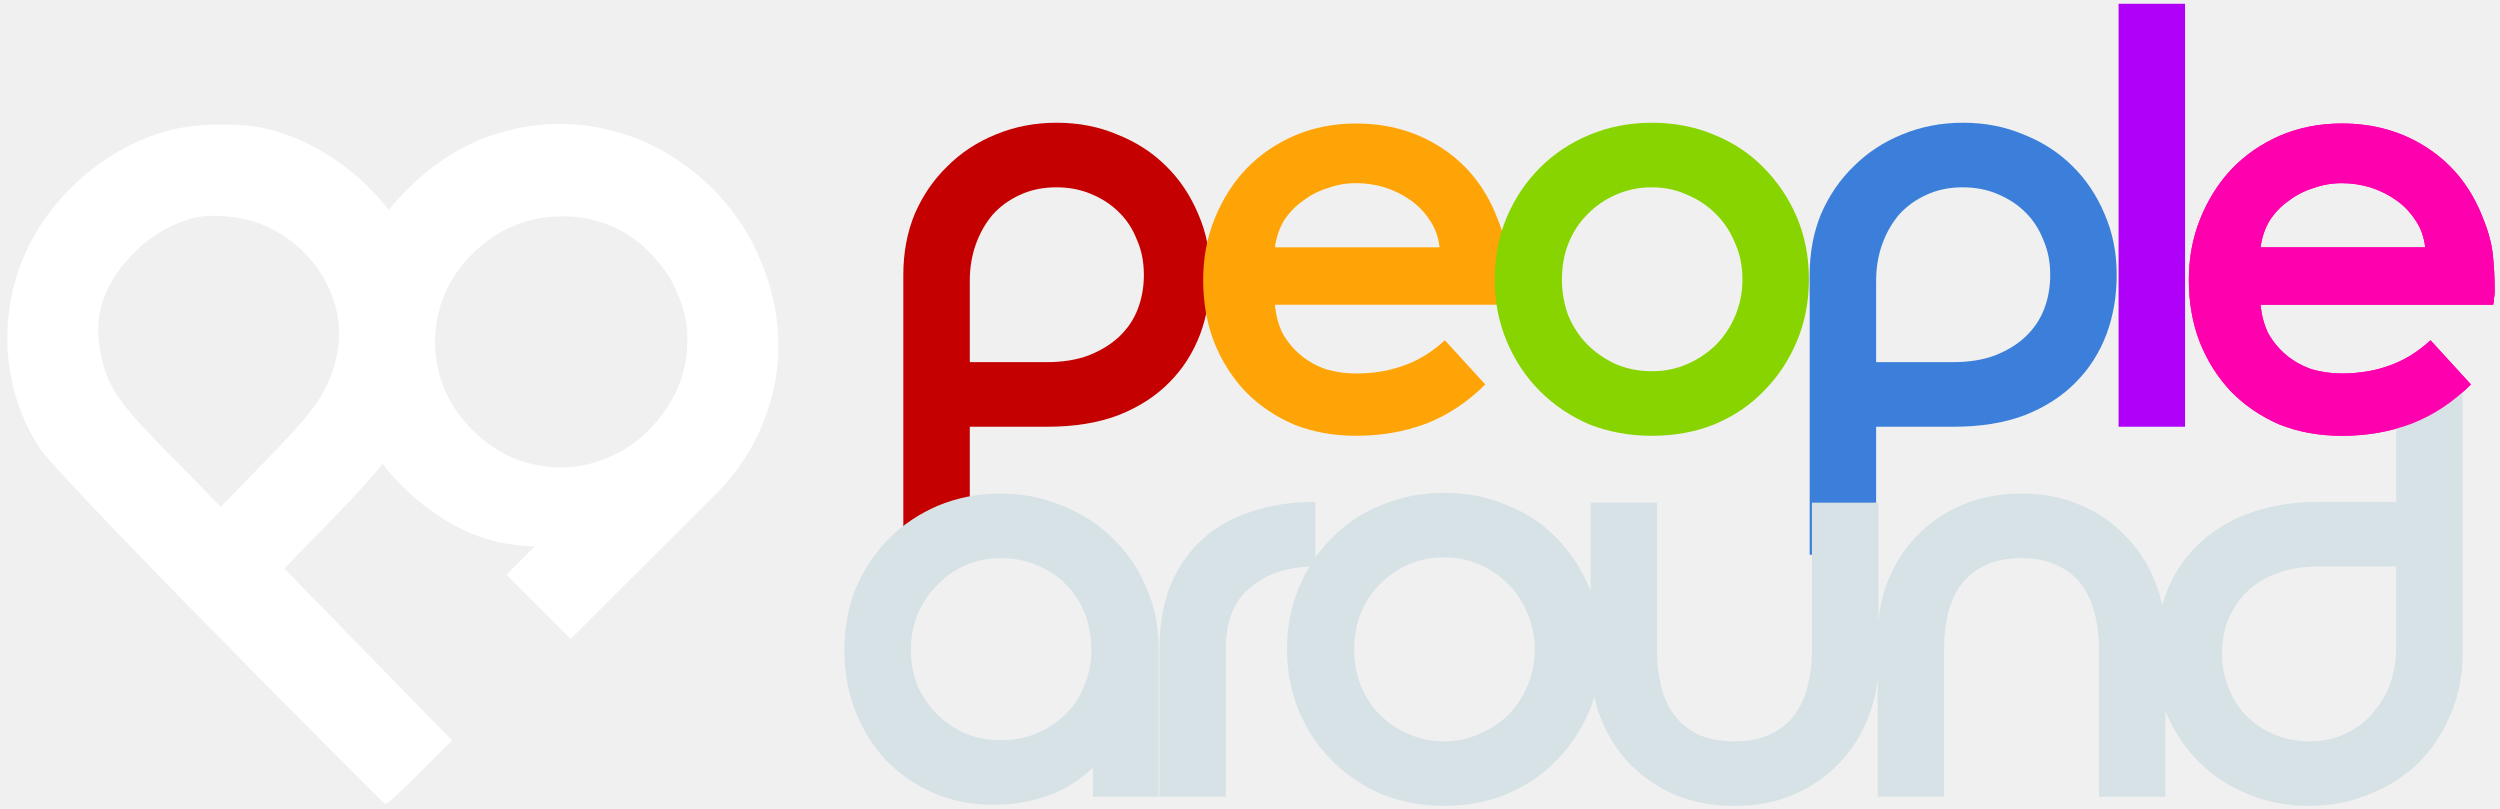
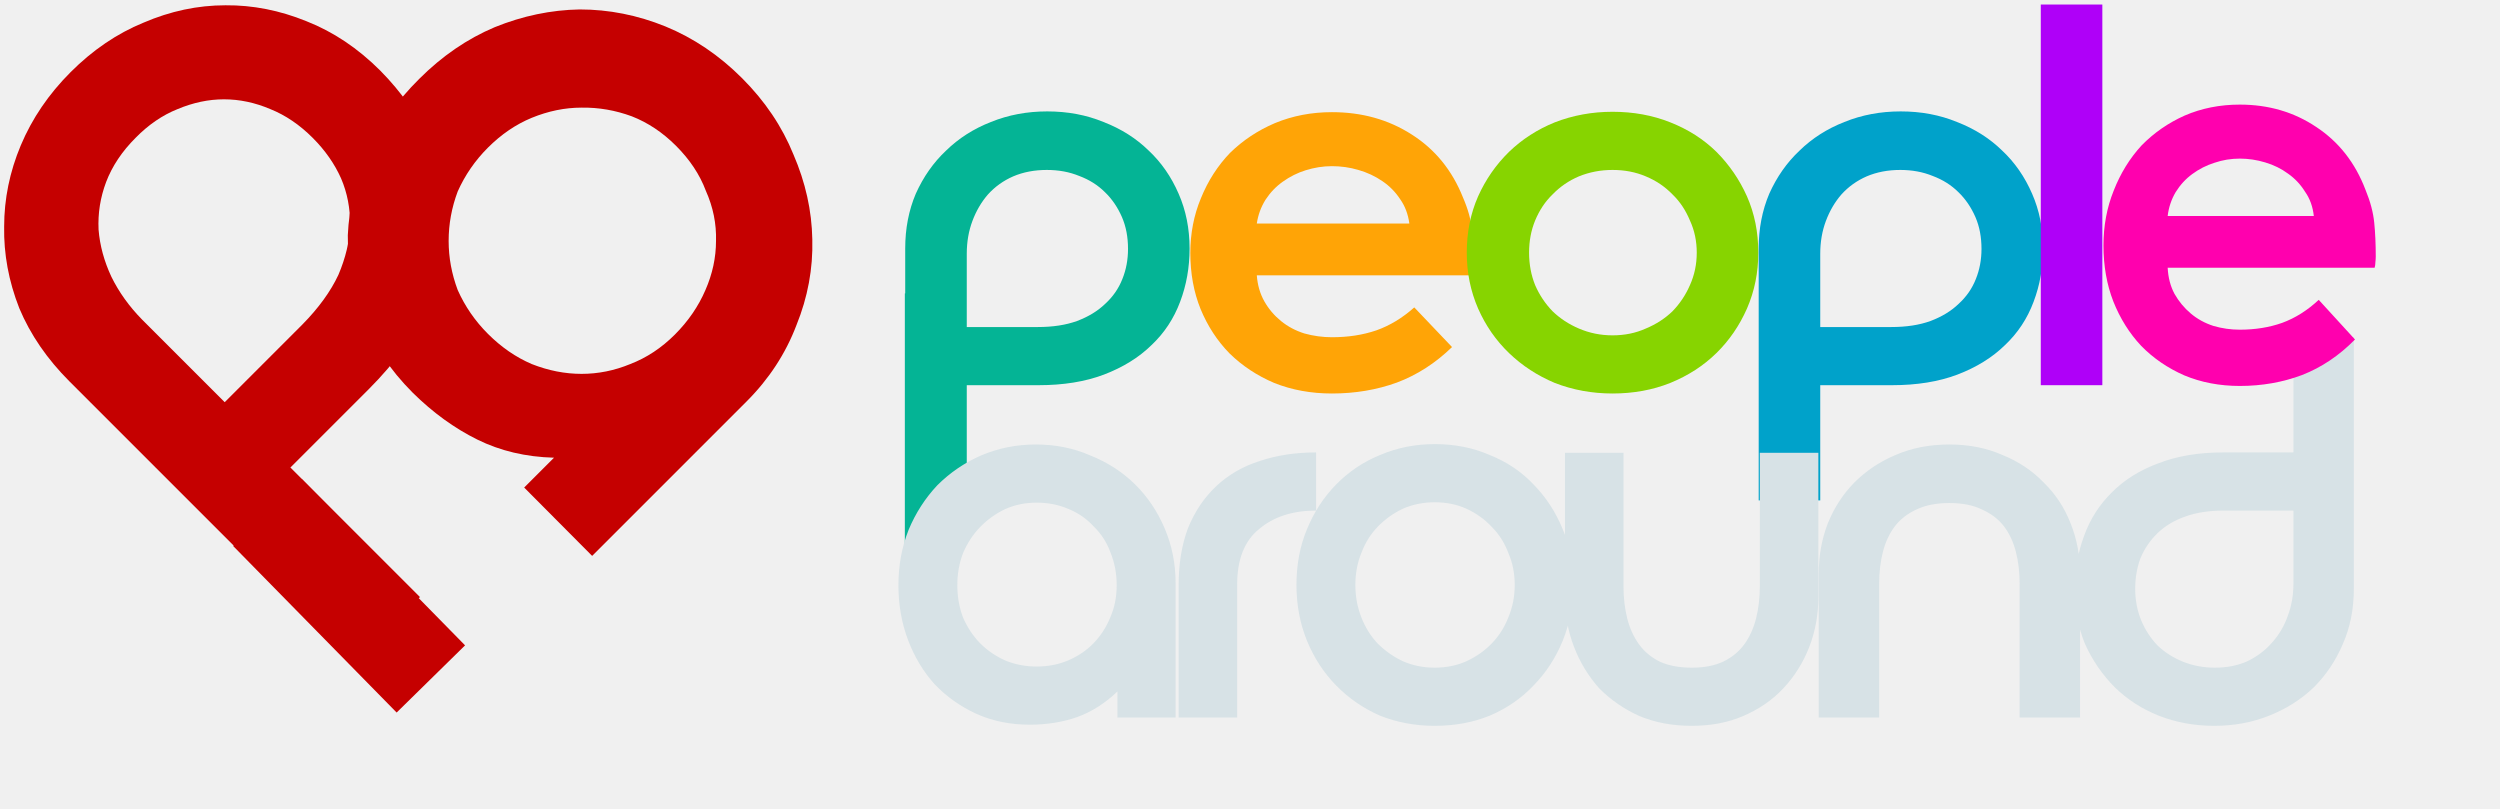
<svg xmlns="http://www.w3.org/2000/svg" viewBox="0 0 662 214" role="img" aria-label="Peoplearound">
-   <g fill="#ffffff">
-     <g transform="matrix(.92,0,0,.92,.96,31.92)">
-       <path fill-rule="evenodd" d="M 48.638 2.585 C 31.203 6.806, 14.949 20.078, 6.982 36.600 C -2.042 55.316, -0.681 77.525, 10.531 94.515 C 12.839 98.013, 34.152 120.448, 61.814 148.500 C 87.847 174.900, 109.458 196.615, 109.838 196.755 C 110.219 196.895, 114.697 192.825, 119.791 187.710 L 129.053 178.410 104.913 153.679 L 80.774 128.949 95.637 113.669 C 114.388 94.393, 120.235 84.812, 123.135 68.616 C 128.028 41.291, 106.057 10.241, 76.354 2.504 C 69.247 0.653, 56.467 0.690, 48.638 2.585 M 54.746 28.027 C 48.252 29.659, 41.625 33.624, 36.837 38.743 C 28.737 47.403, 25.897 55.967, 27.775 66.067 C 29.720 76.523, 32.344 80.464, 47.931 96.336 L 62.500 111.171 75.521 97.814 C 89.825 83.141, 93.203 78.269, 95.628 68.815 C 99.490 53.765, 90.982 37.459, 75.589 30.412 C 69.640 27.689, 60.332 26.624, 54.746 28.027" />
-     </g>
-     <path d="m125 113.8q5 5 11 7.5 6.2 2.5 12.5 2.5 6.2 0 12.1-2.5 6.1-2.3 11.1-7.3 5-5 7.7-11.1 2.6-6.1 2.6-12.4 0.2-6.4-2.5-12.5-2.3-6-7.5-11.2-5-5-11-7.3-6.1-2.4-12.5-2.2-6.3 0-12.5 2.5-6 2.5-11 7.5-4.8 4.8-7.4 10.9-2.4 6.1-2.4 12.3 0 6.3 2.4 12.4 2.6 6.1 7.4 10.9zm26.1 55.4l-17-17 7.5-7.5q-10.6-0.3-19.2-4.5-8.6-4.2-16.1-11.7-8.6-8.6-12.5-18.8-3.9-10.1-3.7-20.6 0.4-10.4 4.8-20.4 4.5-10.2 13-18.6 8.6-8.6 18.9-13 10.4-4.2 21.2-4.3 10.9 0 21.4 4.2 10.6 4.4 19.2 12.9 8.6 8.6 12.8 19.1 4.5 10.5 4.7 21.2 0.3 11-3.9 21.4-4.1 10.6-12.5 19.1z" />
-   </g>
-   <path fill="#c50000" d="m256.8 95.9h20.3q6.4 0 11.2-1.8 4.8-1.9 8-4.9 3.4-3.2 5-7.4 1.6-4.2 1.6-9 0-5.1-1.8-9.2-1.7-4.4-4.8-7.4-3-3-7.3-4.8-4.2-1.8-9.3-1.8-5.3 0-9.6 2-4.2 1.9-7.2 5.2-2.9 3.4-4.5 7.9-1.6 4.5-1.6 9.6zm-17.6 51v-74.1q0-8.8 3-16.1 3.2-7.4 8.7-12.7 5.4-5.4 12.8-8.4 7.5-3.1 16.1-3.1 8.7 0 16 3.1 7.6 3 13 8.4 5.4 5.3 8.5 12.7 3.2 7.3 3.2 16.1 0 8.4-2.7 15.7-2.8 7.4-8.2 12.8-5.4 5.5-13.6 8.7-8 3-18.7 3h-20.5v33.9z" />
-   <path fill="#ffa406" d="m337.6 65.5h43.6q-0.5-4.2-2.6-7.2-2.1-3.2-5.1-5.3-3.1-2.2-6.9-3.4-3.7-1.1-7.5-1.1-3.9 0-7.5 1.3-3.6 1.1-6.6 3.4-2.9 2-5 5.2-1.9 3.2-2.4 7.1zm45 24.6l10.7 11.7q-7 7-15.7 10.4-8.6 3.2-18.5 3.2-9 0-16.5-3-7.4-3.2-12.8-8.7-5.3-5.6-8.3-13.1-2.9-7.5-2.9-16.5 0-8.6 3-16.1 3.1-7.7 8.4-13.3 5.4-5.6 12.8-8.8 7.5-3.2 16.3-3.2 12.8 0 22.7 6.5 10.1 6.6 14.7 18.6 2.1 5.1 2.6 9.6 0.5 4.5 0.5 9.9 0 0.8-0.2 1.8 0 0.8-0.2 1.6h-61.6q0.4 4.3 2.1 7.7 1.9 3.3 4.8 5.7 2.9 2.4 6.7 3.7 3.9 1.1 7.9 1.1 6.9 0 12.6-2.1 5.8-2 10.9-6.7z" />
-   <path fill="#87d400" d="m437.4 98.3q5.1 0 9.4-1.9 4.5-2 7.7-5.2 3.2-3.3 5-7.6 1.9-4.5 1.9-9.6 0-5.2-1.9-9.5-1.8-4.5-5-7.7-3.2-3.3-7.7-5.2-4.3-2-9.4-2-5.1 0-9.6 2-4.3 1.9-7.5 5.2-3.2 3.2-5 7.7-1.7 4.3-1.7 9.5 0 5.1 1.7 9.6 1.8 4.3 5 7.6 3.2 3.2 7.5 5.2 4.5 1.9 9.6 1.9zm-41.6-24.3q0-9 3.2-16.5 3.2-7.5 8.8-13.1 5.6-5.6 13.1-8.7 7.7-3.2 16.5-3.2 9 0 16.5 3.2 7.7 3.1 13.1 8.7 5.6 5.6 8.8 13.1 3.2 7.5 3.2 16.5 0 8.8-3.2 16.4-3.2 7.6-8.8 13.2-5.4 5.6-13.1 8.8-7.5 3-16.5 3-8.8 0-16.5-3-7.5-3.2-13.1-8.8-5.6-5.6-8.8-13.2-3.2-7.6-3.2-16.4z" />
-   <path fill="#3b7fda" d="m496.8 95.9h20.3q6.4 0 11.2-1.8 4.8-1.9 8-4.9 3.4-3.2 5-7.4 1.6-4.2 1.6-9 0-5.1-1.8-9.2-1.7-4.4-4.8-7.4-3-3-7.3-4.8-4.2-1.8-9.3-1.8-5.3 0-9.6 2-4.2 1.9-7.2 5.2-2.9 3.4-4.5 7.9-1.6 4.5-1.6 9.6zm-17.6 51v-74.1q0-8.8 3-16.1 3.2-7.4 8.7-12.7 5.4-5.4 12.8-8.4 7.5-3.1 16.1-3.1 8.7 0 16 3.1 7.6 3 13 8.4 5.4 5.3 8.5 12.7 3.2 7.3 3.2 16.1 0 8.4-2.7 15.7-2.8 7.4-8.2 12.8-5.4 5.5-13.6 8.7-8 3-18.7 3h-20.5v33.9z" />
-   <path fill="#af00f8" d="m561 113v-112h17.6v112z" />
-   <path fill="#ff00ae" d="m598.6 65.5h43.6q-0.5-4.2-2.6-7.2-2.1-3.2-5.1-5.3-3.1-2.2-6.9-3.4-3.7-1.1-7.5-1.1-3.9 0-7.5 1.3-3.6 1.1-6.6 3.4-2.9 2-5 5.2-1.9 3.2-2.4 7.1zm45 24.6l10.7 11.7q-7 7-15.7 10.4-8.6 3.2-18.5 3.2-9 0-16.5-3-7.4-3.2-12.8-8.7-5.3-5.6-8.3-13.1-2.9-7.5-2.9-16.5 0-8.6 3-16.1 3.1-7.7 8.4-13.3 5.4-5.6 12.8-8.8 7.5-3.2 16.3-3.2 12.8 0 22.7 6.5 10.1 6.6 14.7 18.6 2.1 5.1 2.6 9.6 0.5 4.5 0.5 9.9 0 0.8-0.2 1.8 0 0.8-0.2 1.6h-61.6q0.4 4.3 2.1 7.7 1.9 3.3 4.8 5.7 2.9 2.4 6.7 3.7 3.9 1.1 7.9 1.1 6.9 0 12.6-2.1 5.8-2 10.9-6.7z" />
-   <path fill="#d7e2e6" d="m265 196q5.2 0 9.5-1.8 4.5-1.9 7.7-5.1 3.2-3.2 4.9-7.5 1.9-4.4 1.9-9.5 0-5.1-1.7-9.6-1.8-4.5-5-7.7-3.2-3.3-7.7-5.1-4.3-1.9-9.6-1.9-5.1 0-9.4 1.9-4.3 1.9-7.5 5.3-3.2 3.2-5.1 7.7-1.8 4.3-1.8 9.4 0 5 1.8 9.5 1.9 4.3 5.1 7.5 3.2 3.2 7.5 5.1 4.5 1.8 9.4 1.8zm41.8 15h-17.4v-7.7q-5.6 5.3-12.2 7.5-6.6 2.3-14.2 2.3-8.8 0-16-3.2-7.2-3.2-12.5-8.7-5.1-5.6-8-12.9-2.9-7.5-2.9-16.2 0-8.8 3-16.3 3.2-7.5 8.7-13.1 5.6-5.6 13.1-8.8 7.7-3.2 16.5-3.2 8.8 0 16.3 3.2 7.7 3 13.3 8.5 5.7 5.4 8.9 12.9 3.4 7.5 3.4 16.2zm0.2 0v-38.9q0-9.6 2.9-17 3-7.3 8.5-12.3 5.4-4.9 12.9-7.3 7.7-2.6 17-2.6v17.1q-10.6 0-17.1 5.5-6.6 5.2-6.6 16.3v39.2zm75.4-14.7q5.1 0 9.4-2 4.5-1.9 7.7-5.1 3.2-3.3 5-7.7 1.9-4.4 1.9-9.6 0-5.1-1.9-9.4-1.8-4.5-5-7.7-3.2-3.3-7.7-5.3-4.3-1.9-9.4-1.9-5.1 0-9.6 1.9-4.3 2-7.5 5.3-3.2 3.2-5 7.7-1.7 4.3-1.7 9.4 0 5.2 1.7 9.6 1.8 4.4 5 7.7 3.2 3.2 7.5 5.1 4.5 2 9.6 2zm-41.6-24.4q0-8.9 3.2-16.4 3.2-7.6 8.8-13.2 5.6-5.6 13.1-8.6 7.7-3.2 16.5-3.2 9 0 16.5 3.2 7.7 3 13.1 8.6 5.6 5.6 8.8 13.2 3.2 7.5 3.2 16.4 0 8.8-3.2 16.5-3.2 7.5-8.8 13.1-5.4 5.6-13.1 8.8-7.5 3.1-16.5 3.1-8.8 0-16.5-3.1-7.5-3.2-13.1-8.8-5.6-5.6-8.8-13.1-3.2-7.7-3.2-16.5zm80.4 3.6v-42.4h17.6v39.3q0 5 1.1 9.5 1.1 4.3 3.5 7.5 2.4 3.2 6.3 5.1 4 1.8 9.6 1.8 5.6 0 9.4-1.8 4-1.9 6.4-5.1 2.4-3.2 3.5-7.5 1.2-4.5 1.2-9.5v-39.3h17.6v42.4q0 7.8-2.8 14.7-2.7 6.9-7.8 12.1-5 5.2-12 8.2-6.9 2.9-15.5 2.9-8.7 0-15.7-2.9-6.9-3-12-8.2-5-5.2-7.7-12.1-2.7-6.9-2.7-14.7zm76 35.5v-42.4q0-7.9 2.7-14.7 2.7-6.9 7.7-12 5.1-5.3 12-8.2 7-3 15.7-3 8.6 0 15.5 3 7 2.9 12 8.2 5.1 5.1 7.8 12 2.8 6.8 2.8 14.7v42.4h-17.6v-39.4q0-5.1-1.2-9.4-1.1-4.3-3.5-7.5-2.4-3.2-6.4-5-3.8-1.9-9.4-1.9-5.6 0-9.6 1.9-3.9 1.8-6.3 5-2.4 3.2-3.5 7.5-1.1 4.3-1.1 9.4v39.4zm137.3-61h-20.3q-6.4 0-11.2 1.8-4.8 1.7-8 4.9-3.2 3.1-5 7.4-1.6 4.2-1.6 9 0 4.9 1.8 9.2 1.7 4.4 4.8 7.4 3 3 7.3 4.8 4.3 1.8 9.3 1.8 5.3 0 9.4-2 4.4-2 7.2-5.4 3.1-3.4 4.7-7.8 1.6-4.5 1.6-9.5zm17.6-51v74.1q0 8.8-3.2 16.1-3.1 7.4-8.5 12.8-5.4 5.3-13 8.3-7.3 3.1-16 3.1-8.6 0-16.1-3.1-7.4-3-12.8-8.3-5.5-5.4-8.7-12.8-3-7.3-3-16.1 0-8.4 2.7-15.7 2.7-7.4 8.2-12.8 5.4-5.5 13.4-8.5 8.2-3.2 18.9-3.2h20.5v-33.9z" />
-   <path fill="#ff00ae" d="m598.6 65.5h43.6q-0.5-4.2-2.6-7.2-2.1-3.2-5.1-5.3-3.1-2.2-6.9-3.4-3.7-1.1-7.5-1.1-3.9 0-7.5 1.3-3.6 1.1-6.6 3.4-2.9 2-5 5.2-1.9 3.2-2.4 7.1zm45 24.6l10.7 11.7q-7 7-15.7 10.4-8.6 3.2-18.5 3.2-9 0-16.5-3-7.4-3.2-12.8-8.7-5.3-5.6-8.3-13.1-2.9-7.5-2.9-16.5 0-8.6 3-16.1 3.1-7.7 8.4-13.3 5.4-5.6 12.8-8.8 7.5-3.2 16.3-3.2 12.8 0 22.7 6.5 10.1 6.6 14.7 18.6 2.1 5.1 2.6 9.6 0.5 4.5 0.5 9.9 0 0.8-0.2 1.8 0 0.8-0.2 1.6h-61.6q0.4 4.3 2.1 7.7 1.9 3.3 4.8 5.7 2.9 2.4 6.7 3.7 3.9 1.1 7.9 1.1 6.9 0 12.6-2.1 5.8-2 10.9-6.7z" />
+   <path fill="#c50000" d="m59.5 106.5l20.6-20.6q6.4-6.5 9.5-13.1 2.9-6.8 3.1-13.1 0.1-6.7-2.4-12.5-2.6-5.8-7.5-10.7-5.2-5.2-11.2-7.6-6.1-2.6-12.3-2.6-6.1 0-12.3 2.6-6 2.4-11.1 7.6-5.4 5.4-7.8 11.7-2.3 6.1-2 12.6 0.5 6.3 3.4 12.5 3 6.1 8.1 11.3zm33.9 69.5l-75-75q-8.9-8.9-13.3-19.4-4.2-10.7-4-21.6 0-11 4.4-21.5 4.5-10.7 13.2-19.4 8.8-8.8 19.3-13.1 10.7-4.6 21.7-4.6 10.8-0.1 21.4 4.2 10.7 4.2 19.6 13.1 8.4 8.5 13.1 18.7 4.7 10.2 4.7 21.2 0 11-5.1 22.5-5 11.2-15.8 22l-20.7 20.7 34.3 34.3z" />
+   <path fill="#c50000" fill-rule="evenodd" d="m123.15 170.89l-18.12 17.79-43.29-44.1 18.12-17.79z" />
+   <path fill="#c50000" d="m129.2 88.4q5.3 5.3 11.6 8 6.6 2.6 13.2 2.6 6.6 0 12.9-2.6 6.5-2.5 11.8-7.8 5.3-5.3 8.1-11.8 2.8-6.4 2.8-13 0.2-6.8-2.7-13.3-2.4-6.4-7.9-11.9-5.3-5.3-11.7-7.8-6.5-2.4-13.3-2.3-6.6 0-13.2 2.7-6.3 2.6-11.6 7.9-5.1 5.1-8 11.6-2.4 6.4-2.4 13.1 0 6.6 2.4 13 2.9 6.5 8 11.6zm27.6 58.8l-18-18.1 7.9-7.9q-11.2-0.3-20.3-4.8-9.1-4.5-17.1-12.4-9.1-9.1-13.2-19.9-4.1-10.7-4-21.8 0.5-11.1 5.1-21.7 4.8-10.8 13.8-19.7 9.1-9.1 20-13.7 11.1-4.5 22.5-4.7 11.6 0 22.7 4.5 11.2 4.6 20.3 13.7 9.1 9.1 13.6 20.2 4.8 11.1 5 22.5 0.3 11.6-4.2 22.7-4.3 11.3-13.2 20.2z" />
+   <path fill="#04b495" d="m256 86.6h18.8q6 0 10.4-1.6 4.5-1.7 7.4-4.5 3.1-2.8 4.6-6.6 1.5-3.7 1.5-8 0-4.7-1.6-8.4-1.7-3.9-4.5-6.6-2.8-2.8-6.8-4.3-3.9-1.6-8.6-1.6-4.9 0-8.9 1.7-3.9 1.7-6.7 4.8-2.6 3-4.1 7-1.5 4-1.5 8.7zm-16.3 45.9v-66.7q0-7.9 2.8-14.5 3-6.7 8-11.4 5-4.9 11.9-7.6 6.9-2.8 14.9-2.8 8.1 0 14.9 2.8 7 2.7 12 7.6 5 4.7 7.9 11.4 2.9 6.6 2.9 14.5 0 7.5-2.5 14.1-2.5 6.7-7.6 11.5-5 4.9-12.6 7.8-7.4 2.8-17.3 2.8h-19v30.5z" />
+   <path fill="#ffa406" d="m332.8 59.2h40.4q-0.5-3.7-2.4-6.4-1.9-2.9-4.7-4.8-2.9-2-6.4-3-3.4-1-7-1-3.5 0-7 1.1-3.2 1-6 3-2.7 1.9-4.6 4.8-1.8 2.9-2.3 6.3zm41.7 22.2l10 10.5q-6.6 6.4-14.6 9.4-8 2.9-17.2 2.9-8.3 0-15.3-2.8-6.8-2.9-11.8-7.8-4.9-5-7.7-11.8-2.7-6.7-2.7-14.8 0-7.8 2.8-14.5 2.8-6.9 7.7-12 5.1-5 11.9-7.9 7-2.9 15.1-2.9 11.9 0 21.1 5.9 9.3 5.9 13.6 16.7 2 4.6 2.4 8.7 0.4 4 0.4 8.9 0 0.7-0.1 1.6 0 0.7-0.2 1.4h-57.1q0.3 3.9 2 6.9 1.7 3 4.4 5.2 2.7 2.2 6.2 3.3 3.6 1 7.3 1 6.4 0 11.7-1.8 5.4-1.9 10.1-6.1z" />
+   <path fill="#87d400" d="m427 88.8q4.8 0 8.8-1.8 4.1-1.7 7.1-4.6 2.9-3 4.6-6.9 1.8-4 1.8-8.6 0-4.6-1.8-8.5-1.7-4.1-4.6-6.9-3-3.1-7.1-4.8-4-1.7-8.8-1.7-4.7 0-8.9 1.7-4 1.7-7 4.8-2.9 2.8-4.6 6.9-1.6 3.9-1.6 8.5 0 4.6 1.6 8.6 1.7 3.9 4.6 6.9 3 2.9 7 4.6 4.2 1.8 8.9 1.8zm-38.6-21.9q0-8.1 3-14.9 3-6.7 8.2-11.8 5.2-5 12.1-7.8 7.2-2.8 15.3-2.8 8.3 0 15.3 2.8 7.1 2.8 12.2 7.8 5.1 5.1 8.1 11.8 3 6.8 3 14.9 0 7.9-3 14.8-3 6.8-8.1 11.8-5.1 5-12.2 7.9-7 2.8-15.3 2.8-8.1 0-15.3-2.8-6.9-2.9-12.1-7.9-5.2-5-8.2-11.8-3-6.9-3-14.8z" />
+   <path fill="#00a2ca" d="m482 86.6h18.8q6 0 10.4-1.6 4.5-1.7 7.4-4.5 3.1-2.8 4.6-6.6 1.5-3.7 1.5-8 0-4.7-1.6-8.4-1.7-3.9-4.5-6.6-2.8-2.8-6.8-4.3-3.9-1.6-8.6-1.6-4.9 0-8.9 1.7-3.9 1.7-6.7 4.8-2.6 3-4.1 7-1.5 4-1.5 8.7zm-16.3 45.9v-66.7q0-7.9 2.8-14.5 3-6.7 8-11.4 5-4.9 11.9-7.6 6.9-2.8 14.9-2.8 8.1 0 14.9 2.8 7 2.7 12 7.6 5 4.7 7.9 11.4 2.9 6.6 2.9 14.5 0 7.5-2.5 14.1-2.5 6.7-7.6 11.5-5 4.9-12.6 7.8-7.4 2.8-17.3 2.8h-19v30.5z" />
+   <path fill="#af00f8" d="m540.4 102v-100.8h16.3v100.8z" />
+   <path fill="#04b495" d="m239.6 149v-71.3h14.5v71.3z" />
+   <path fill="#d7e2e6" d="m274.5 176.5q4.5 0 8.3-1.6 4-1.7 6.8-4.6 2.8-2.9 4.4-6.8 1.7-3.9 1.7-8.5 0-4.6-1.6-8.6-1.5-4.1-4.4-6.9-2.8-3.1-6.7-4.7-3.9-1.7-8.5-1.7-4.5 0-8.3 1.7-3.8 1.8-6.7 4.8-2.8 2.9-4.5 6.9-1.5 3.9-1.5 8.5 0 4.5 1.5 8.5 1.7 3.9 4.5 6.8 2.9 2.9 6.7 4.6 3.9 1.6 8.3 1.6zm36.8 13.5h-15.4v-6.9q-4.9 4.7-10.7 6.8-5.8 2-12.5 2-7.8 0-14.2-2.9-6.3-2.9-11-7.8-4.5-5-7-11.6-2.6-6.8-2.6-14.6 0-7.9 2.7-14.7 2.8-6.7 7.6-11.8 5-5 11.6-7.9 6.8-2.9 14.5-2.9 7.8 0 14.4 2.9 6.8 2.7 11.8 7.6 5 4.9 7.9 11.7 2.9 6.8 2.9 14.5zm0.8 0v-35q0-8.6 2.5-15.2 2.7-6.6 7.5-11.1 4.8-4.5 11.4-6.6 6.8-2.3 15-2.3v15.4q-9.3 0-15.1 4.9-5.8 4.7-5.8 14.7v35.2zm67.8-13.2q4.6 0 8.4-1.7 3.9-1.8 6.7-4.7 2.9-3 4.4-6.9 1.7-4 1.7-8.6 0-4.6-1.7-8.5-1.5-4-4.4-6.9-2.8-3-6.7-4.8-3.8-1.7-8.4-1.7-4.5 0-8.4 1.7-3.8 1.8-6.7 4.8-2.8 2.9-4.3 6.9-1.6 3.9-1.6 8.5 0 4.6 1.6 8.6 1.5 3.9 4.3 6.9 2.9 2.9 6.7 4.7 3.9 1.7 8.4 1.7zm-36.6-21.9q0-8.1 2.8-14.8 2.8-6.8 7.7-11.8 5-5.1 11.6-7.8 6.8-2.9 14.5-2.9 8 0 14.6 2.9 6.8 2.7 11.6 7.8 4.9 5 7.7 11.8 2.8 6.7 2.8 14.8 0 7.9-2.8 14.8-2.8 6.8-7.7 11.8-4.8 5.1-11.6 8-6.6 2.7-14.6 2.7-7.7 0-14.5-2.7-6.6-2.9-11.6-8-4.9-5-7.7-11.8-2.8-6.9-2.8-14.8zm71.1 3.2v-38.2h15.5v35.4q0 4.5 1 8.5 1 3.9 3.1 6.8 2.1 2.9 5.5 4.6 3.5 1.6 8.5 1.6 4.9 0 8.3-1.6 3.5-1.7 5.6-4.6 2.1-2.9 3.1-6.8 1-4 1-8.5v-35.4h15.5v38.2q0 7-2.4 13.2-2.4 6.2-6.9 11-4.3 4.6-10.6 7.3-6 2.6-13.6 2.6-7.7 0-13.9-2.6-6-2.7-10.6-7.3-4.3-4.8-6.7-11-2.4-6.2-2.4-13.2zm67.2 31.9v-38.1q0-7.1 2.4-13.3 2.5-6.2 7-10.8 4.7-4.7 10.9-7.3 6.4-2.8 14.3-2.8 7.8 0 14.1 2.8 6.4 2.6 10.9 7.3 4.7 4.6 7.1 10.8 2.5 6.2 2.5 13.3v38.1h-16v-35.4q0-4.6-1-8.5-1-3.9-3.2-6.8-2.2-2.8-5.8-4.4-3.5-1.7-8.6-1.7-5.1 0-8.7 1.7-3.5 1.6-5.7 4.4-2.2 2.9-3.2 6.8-1 3.9-1 8.5v35.4zm125.7-54.8h-18.5q-5.8 0-10.2 1.6-4.3 1.5-7.3 4.4-2.9 2.8-4.5 6.6-1.4 3.8-1.4 8.1 0 4.5 1.6 8.4 1.6 3.8 4.3 6.6 2.8 2.7 6.7 4.3 4 1.6 8.5 1.6 4.8 0 8.6-1.7 3.9-1.9 6.5-4.9 2.8-3.1 4.2-7.1 1.5-4 1.5-8.5zm16-45.9v66.6q0 8-2.9 14.6-2.8 6.6-7.7 11.5-5 4.8-11.8 7.5-6.7 2.7-14.6 2.7-7.8 0-14.7-2.7-6.7-2.7-11.6-7.5-4.9-4.9-7.9-11.5-2.7-6.6-2.7-14.6 0-7.4 2.5-14.1 2.4-6.6 7.4-11.5 4.9-4.9 12.2-7.6 7.4-2.9 17.2-2.9h18.6v-30.5z" />
+   <path fill="#ff00ae" d="m574 57.2h38.7q-0.4-3.7-2.3-6.4-1.8-2.9-4.5-4.8-2.7-2-6.1-3-3.3-1-6.7-1-3.5 0-6.7 1.1-3.2 1-5.9 3-2.6 1.9-4.4 4.8-1.7 2.9-2.1 6.3zm40 22.2l9.6 10.5q-6.3 6.4-14 9.4-7.7 2.9-16.5 2.9-8 0-14.7-2.8-6.6-2.9-11.4-7.8-4.7-5-7.4-11.8-2.6-6.7-2.6-14.8 0-7.8 2.7-14.5 2.7-6.9 7.4-12 4.9-5 11.4-7.9 6.7-2.9 14.6-2.9 11.4 0 20.2 5.9 9 5.9 13.1 16.7 1.9 4.6 2.3 8.7 0.4 4 0.4 8.9 0 0.7-0.1 1.6 0 0.7-0.2 1.4h-54.8q0.2 3.9 1.8 6.9 1.7 3 4.3 5.2 2.6 2.2 6 3.3 3.4 1 7 1 6.1 0 11.2-1.8 5.2-1.9 9.7-6.1z" />
</svg>
